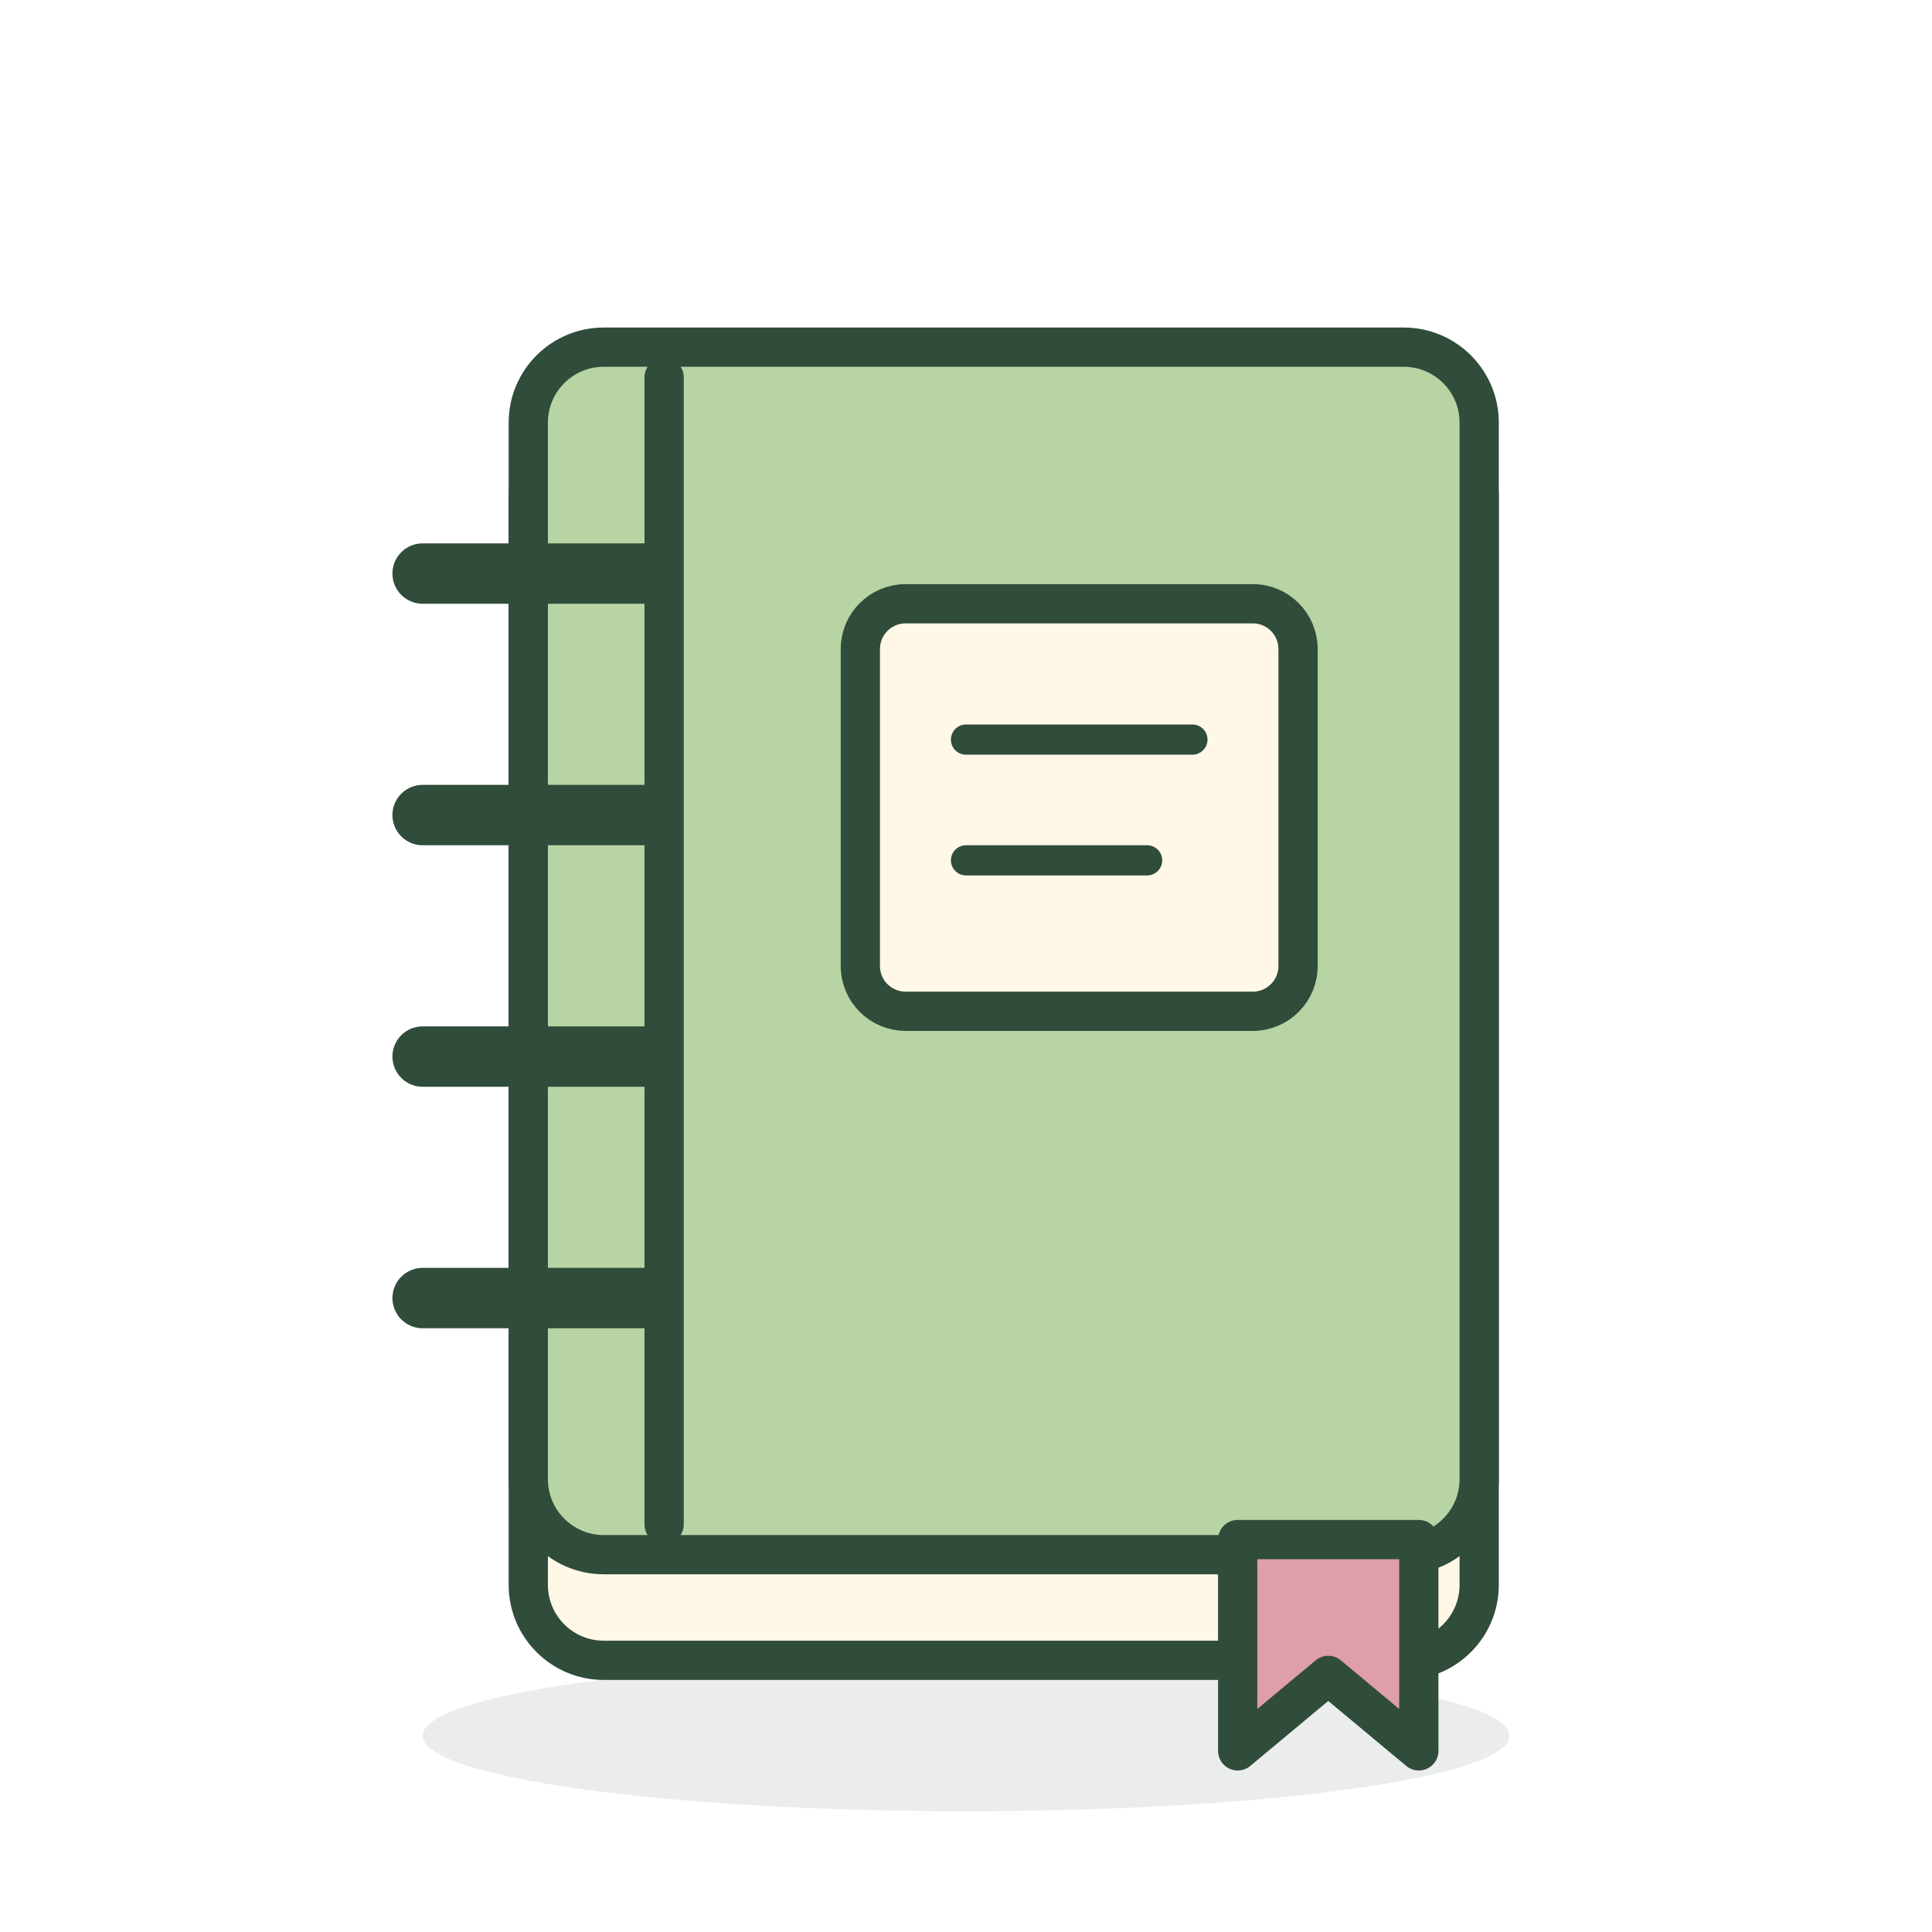
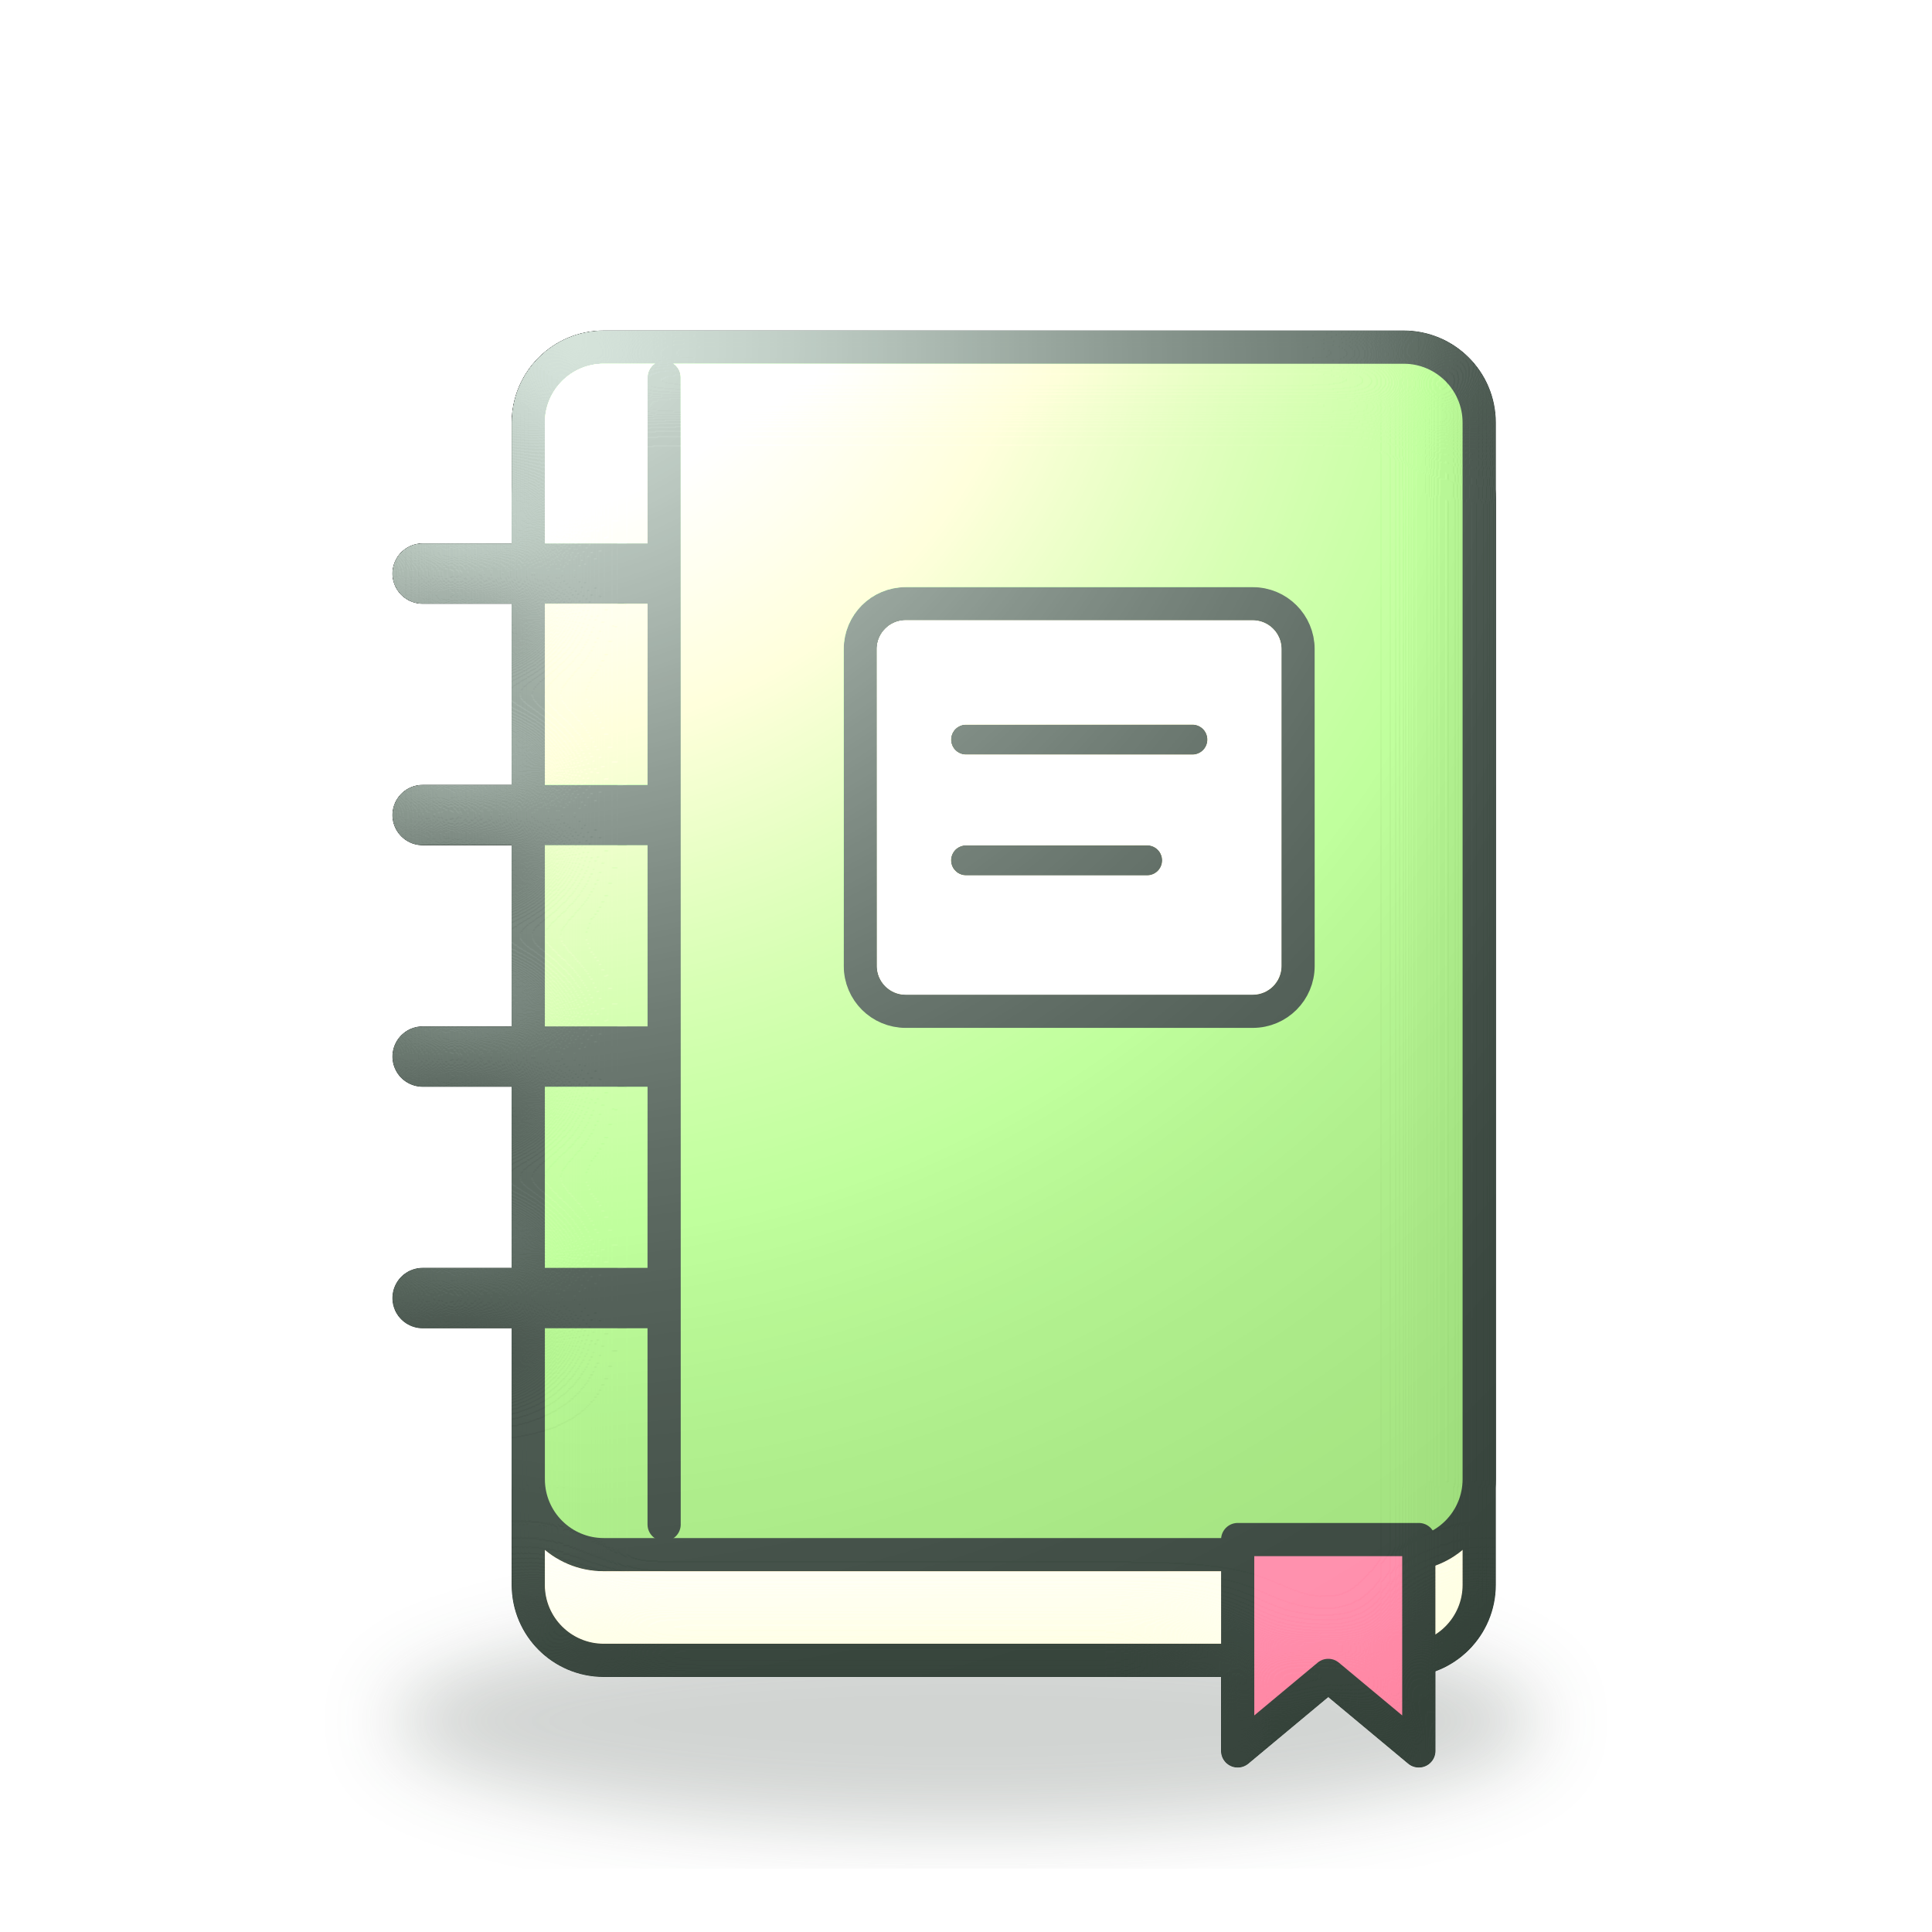
<svg xmlns="http://www.w3.org/2000/svg" viewBox="0 0 128 128" width="128" height="128" role="img" aria-labelledby="title">
-   <ellipse cx="64" cy="115" rx="36" ry="5" fill="#304C3B" opacity=".10" />
-   <g stroke="#304C3B" stroke-width="2.6" stroke-linecap="round" stroke-linejoin="round">
-     <rect x="35" y="28" width="63" height="82" rx="5" fill="#FFF8E6" />
-     <rect x="35" y="23" width="63" height="80" rx="5" fill="#B9D4A4" />
-     <path d="M44 25 V101" fill="none" />
-     <rect x="57" y="40" width="29" height="27" rx="3" fill="#FFF8E6" />
-     <path d="M64 49 H79 M64 57 H76" fill="none" stroke-width="2" />
-     <path d="M28 38 H43" fill="none" stroke-width="4" />
-     <path d="M28 54 H43" fill="none" stroke-width="4" />
-     <path d="M28 70 H43" fill="none" stroke-width="4" />
-     <path d="M28 86 H43" fill="none" stroke-width="4" />
-     <path d="M82 102 V116 L88 111 L94 116 V102Z" fill="#DE9EAA" />
+   <defs>
+     <filter id="soft" x="-20%" y="-20%" width="140%" height="140%">
+       <feGaussianBlur stdDeviation="2.5" />
+     </filter>
+     <filter id="clay" x="-10%" y="-10%" width="120%" height="120%" color-interpolation-filters="sRGB">
+       <feGaussianBlur in="SourceAlpha" stdDeviation="3.2" result="blur" />
+       <feDiffuseLighting in="blur" surfaceScale="3.5" diffuseConstant="1.15" lighting-color="#ffffff" result="diffuse">
+         <feDistantLight azimuth="235" elevation="58" />
+       </feDiffuseLighting>
+       <feComposite in="SourceGraphic" in2="diffuse" operator="arithmetic" k1="1.08" result="shaded" />
+       <feSpecularLighting in="blur" surfaceScale="4" specularConstant=".85" specularExponent="26" lighting-color="#ffffff" result="spec">
+         <fePointLight x="34" y="14" z="90" />
+       </feSpecularLighting>
+       <feComposite in="spec" in2="SourceAlpha" operator="in" result="gloss" />
+       <feComposite in="gloss" in2="shaded" operator="arithmetic" k2=".75" k3="1" />
+     </filter>
+   </defs>
+   <ellipse cx="64" cy="114" rx="38" ry="7" fill="#2E3B33" opacity=".22" filter="url(#soft)" />
+   <g filter="url(#clay)">
+     <g stroke="#2E3B33" stroke-width="2.2" stroke-linecap="round" stroke-linejoin="round">
+       <rect x="35" y="28" width="63" height="82" rx="5" fill="#FFF3D6" />
+       <rect x="35" y="23" width="63" height="80" rx="5" fill="#8FCB6E" />
+       <path d="M44 25 V101" fill="none" />
+       <rect x="57" y="40" width="29" height="27" rx="3" fill="#FFF3D6" />
+       <path d="M64 49 H79 M64 57 H76" fill="none" stroke-width="2" />
+       <path d="M28 38 H43" fill="none" stroke-width="4" />
+       <path d="M28 54 H43" fill="none" stroke-width="4" />
+       <path d="M28 70 H43" fill="none" stroke-width="4" />
+       <path d="M28 86 H43" fill="none" stroke-width="4" />
+       <path d="M82 102 V116 L88 111 L94 116 V102Z" fill="#F07C98" />
+     </g>
  </g>
</svg>
